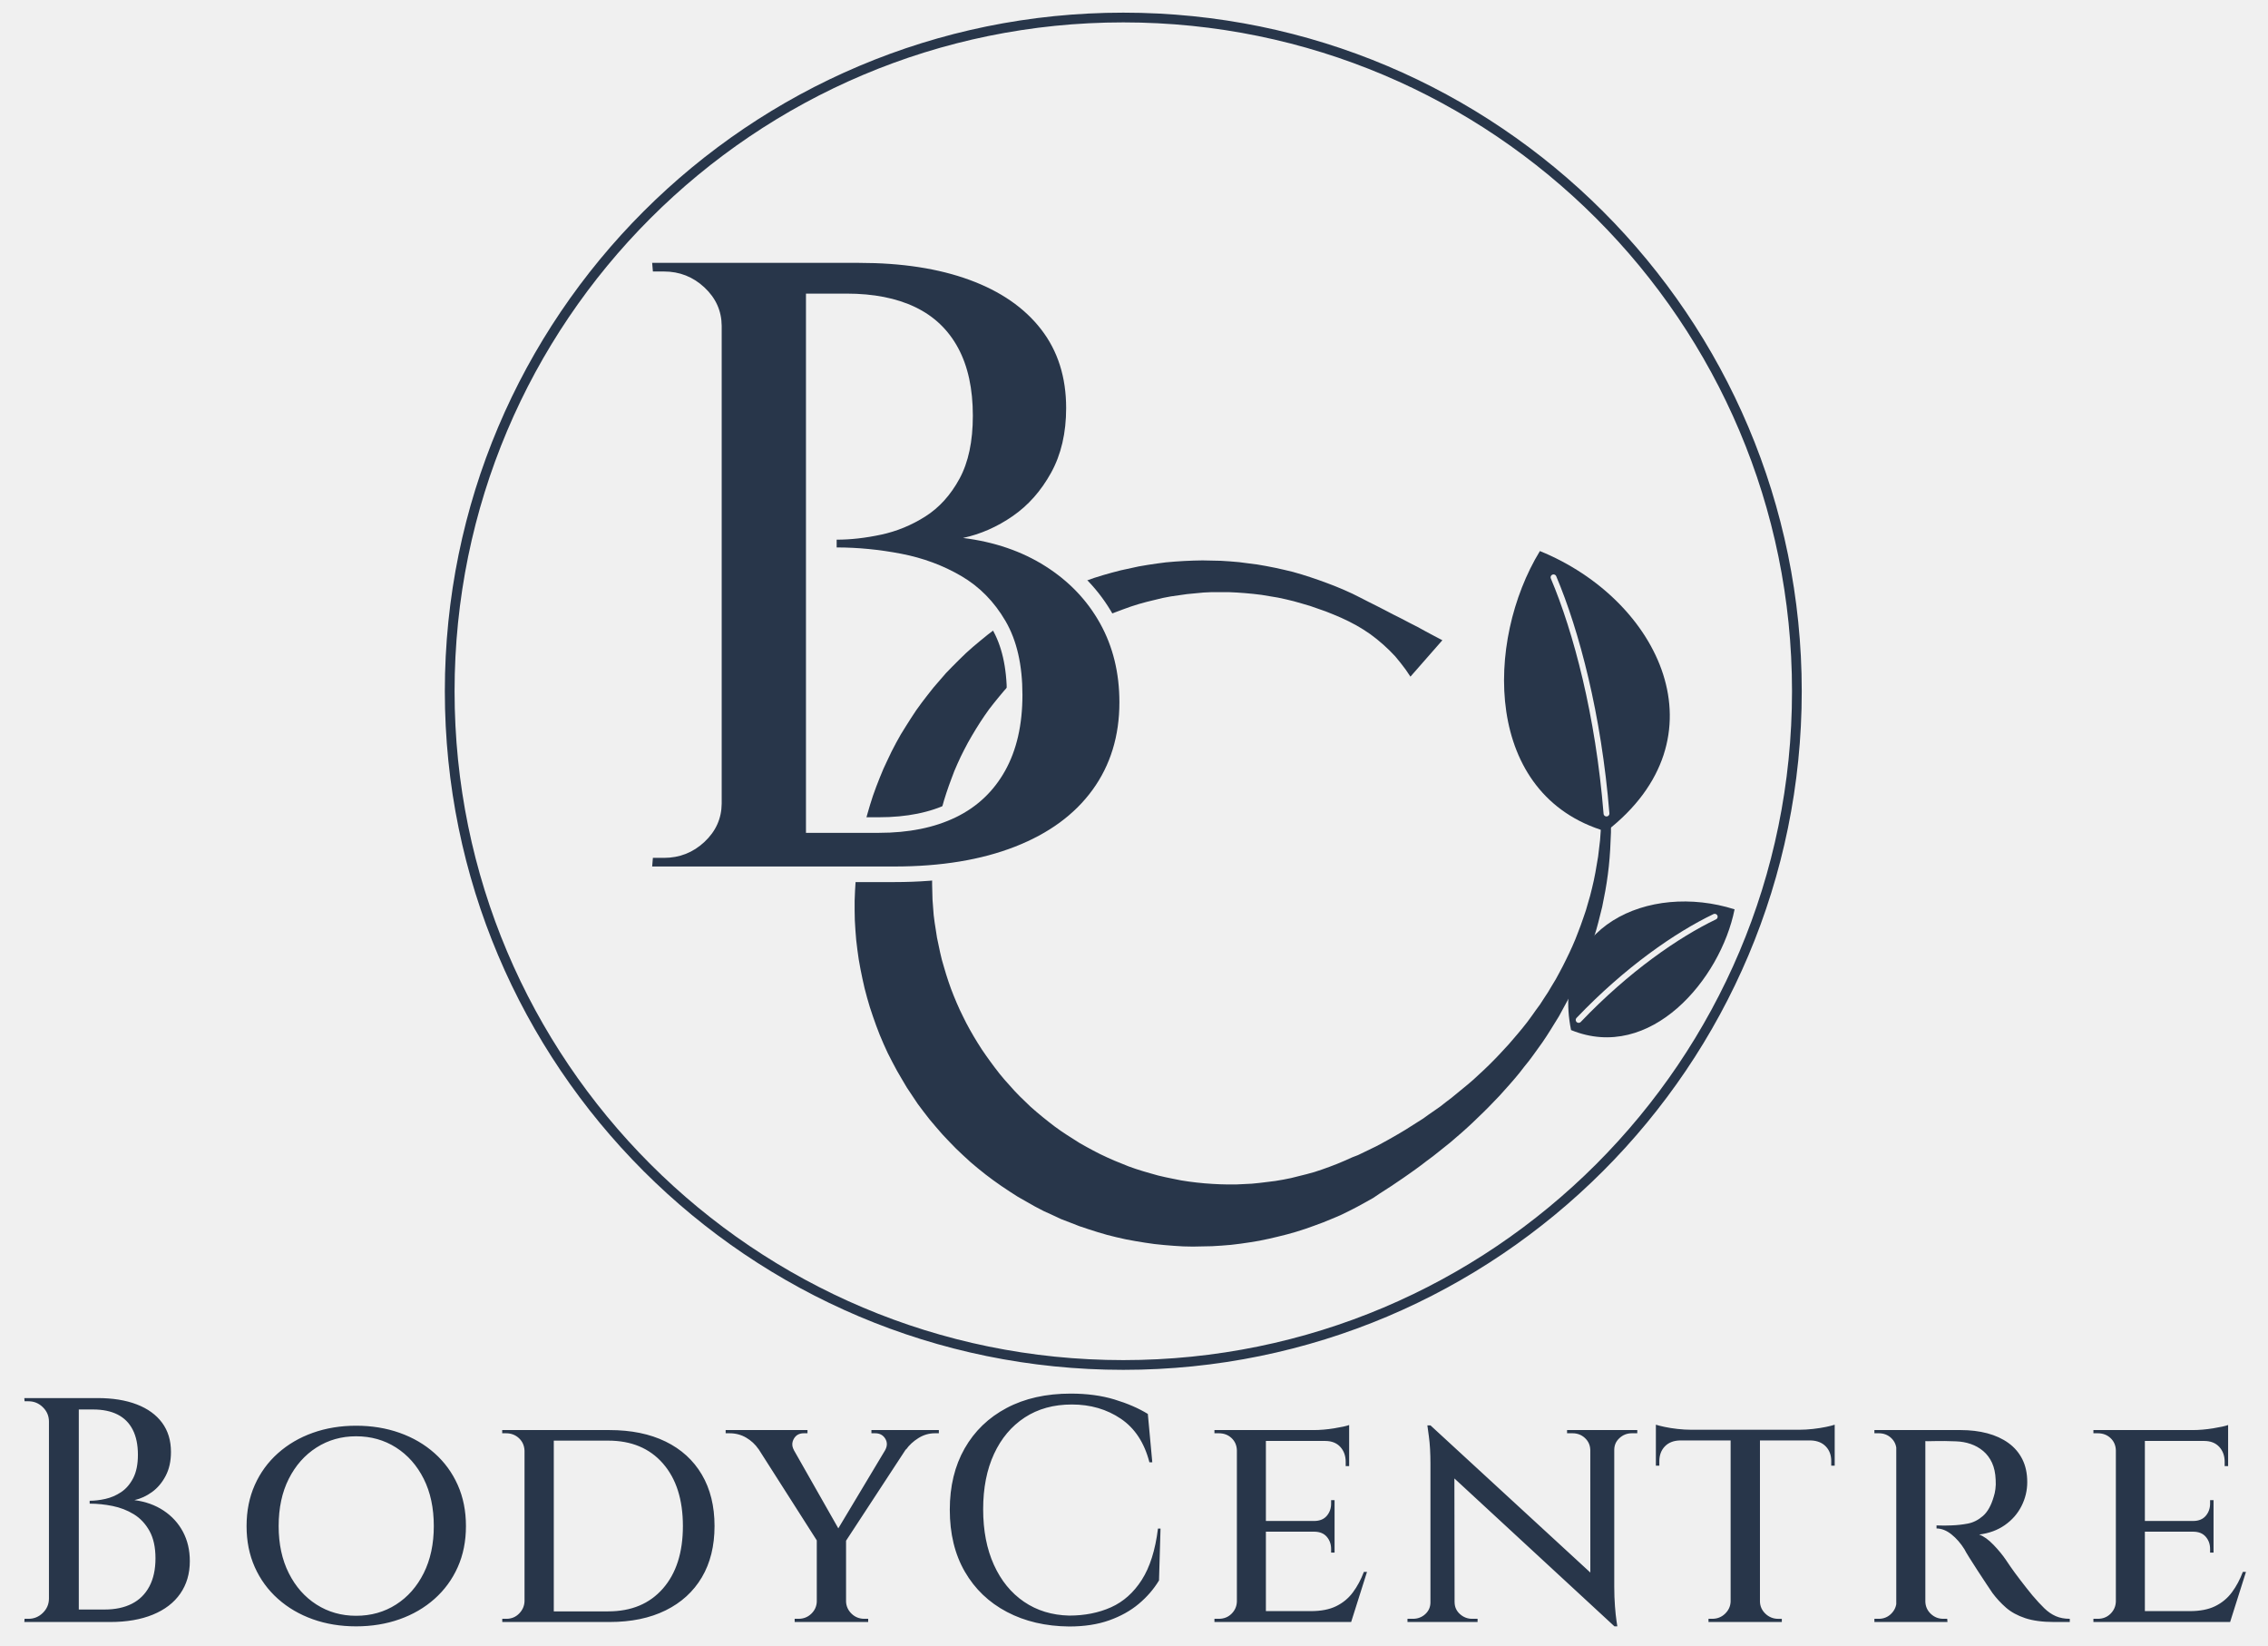
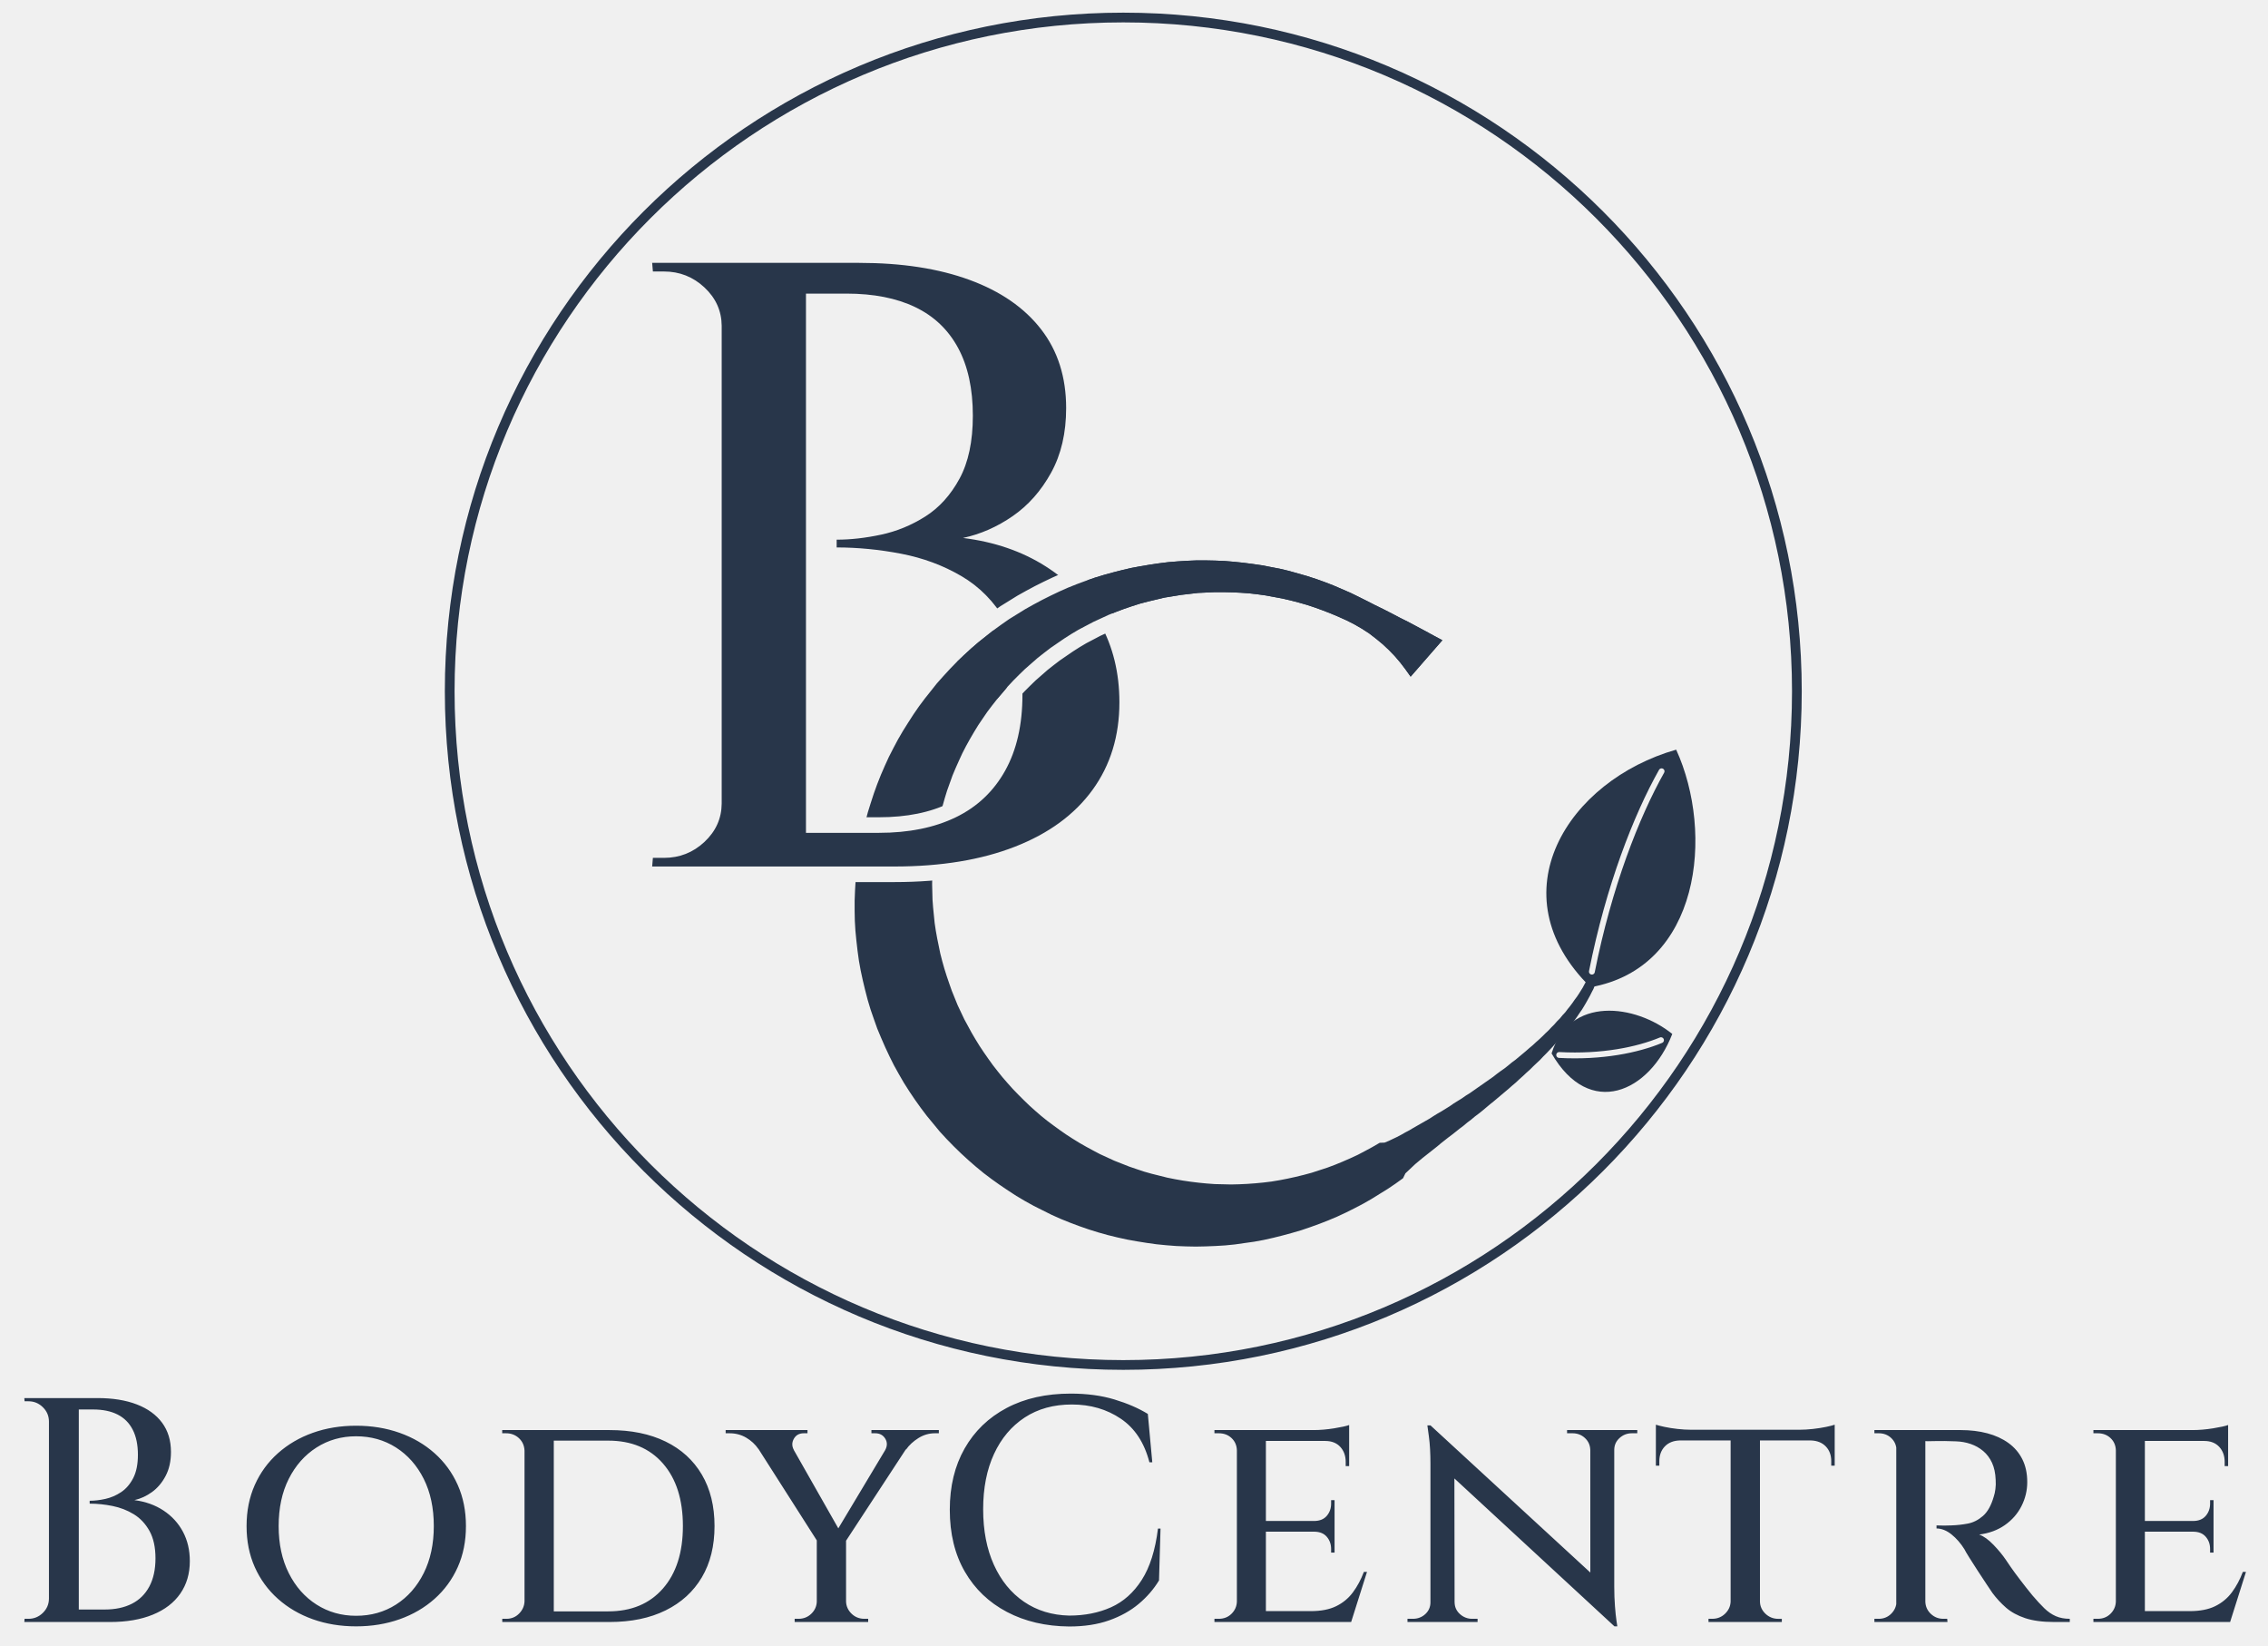
<svg xmlns="http://www.w3.org/2000/svg" viewBox="45 55 1165 845" role="img" aria-label="BodyCentre">
  <defs>
    <mask id="bc-behind" maskUnits="userSpaceOnUse" x="0" y="0" width="1254" height="911">
      <rect width="1254" height="911" fill="#fff" />
      <path d="M426.793 190.0H486.28Q519.214 190.0 543.069 198.762Q566.924 207.524 579.786 224.132Q592.648 240.739 592.648 264.585Q592.648 283.722 584.945 297.717Q577.243 311.712 565.226 320.034Q553.209 328.356 539.66 331.271Q563.865 334.276 582.002 345.785Q600.14 357.294 610.07 375.141Q620.0 392.987 620.0 415.667Q620.0 441.632 606.211 460.633Q592.421 479.634 566.383 489.817Q540.344 500.0 504.428 500.0H454.825Q454.825 500.0 455.057 495.656Q455.289 491.312 455.289 487.012Q455.289 482.713 455.289 482.713H496.472Q519.462 482.713 535.924 474.744Q552.386 466.775 561.291 450.832Q570.197 434.889 570.197 411.85Q570.197 388.843 561.493 373.925Q552.789 359.008 538.757 350.813Q524.724 342.617 507.907 339.38Q491.089 336.143 474.768 336.143V332.157Q485.529 332.157 497.576 329.584Q509.624 327.012 520.321 320.234Q531.018 313.457 537.87 300.841Q544.722 288.225 544.722 268.491Q544.722 247.756 537.164 233.719Q529.605 219.682 515.142 212.733Q500.679 205.785 479.825 205.785H431.431Q431.431 205.342 430.271 201.617Q429.112 197.892 427.953 193.946Q426.793 190.0 426.793 190.0ZM458.999 190.0V500.0H415.712V190.0ZM417.103 467.671V500.0H380.0L380.37 495.571Q381.297 495.571 383.431 495.571Q385.565 495.571 386.029 495.571Q398.088 495.571 406.853 487.379Q415.618 479.186 415.712 467.671ZM417.103 222.329H415.712Q415.618 210.814 406.853 202.621Q398.088 194.429 386.029 194.429Q385.565 194.429 383.431 194.429Q381.297 194.429 380.37 194.429L380.0 190.0H417.103Z" stroke="#000" stroke-width="16" stroke-linejoin="round" />
    </mask>
+     <mask id="bc-under" maskUnits="userSpaceOnUse" x="0" y="0" width="1254" height="911">
+       <rect width="1254" height="911" fill="#fff" />
+       <path d="M 785.9 383.8 L 781.6 381.5 L 777.2 379.1 L 772.9 376.8 L 768.6 374.5 L 764.2 372.3 L 760.0 370.1 L 755.7 367.9 L 751.4 365.8 L 747.1 363.6 L 742.9 361.5 L 738.6 359.4 L 734.2 357.5 L 729.8 355.6 L 725.4 353.9 L 720.9 352.3 L 716.3 350.8 L 711.7 349.5 L 707.1 348.2 L 702.5 347.1 L 697.8 346.2 L 693.1 345.3 L 688.3 344.6 L 683.6 344.0 L 678.8 343.5 L 674.0 343.1 L 669.2 342.9 L 664.4 342.8 L 659.6 342.8 L 654.8 343.0 L 650.0 343.3 L 645.1 343.7 L 640.3 344.3 L 635.6 345.0 L 630.8 345.8 L 626.0 346.7 L 621.3 347.8 L 616.6 349.0 L 611.9 350.3 L 607.3 351.7 L 602.7 353.3 L 598.1 355.0 L 593.6 356.8 L 589.1 358.8 L 584.7 360.9 L 580.3 363.1 L 576.0 365.4 L 571.7 367.8 L 567.5 370.4 L 563.3 373.0 L 559.3 375.8 L 555.3 378.7 L 551.4 381.8 L 547.5 384.9 L 543.8 388.1 L 540.1 391.5 L 536.7 394.8 L 557.1 414.0 L 560.0 410.7 L 562.7 407.5 L 565.6 404.4 L 568.6 401.4 L 571.6 398.5 L 574.8 395.7 L 578.0 392.9 L 581.3 390.3 L 584.7 387.7 L 588.2 385.3 L 591.7 382.9 L 595.3 380.6 L 599.0 378.4 L 602.8 376.4 L 606.6 374.4 L 610.5 372.6 L 614.4 370.8 L 618.4 369.2 L 622.4 367.7 L 626.5 366.3 L 630.6 365.0 L 634.8 363.9 L 639.0 362.9 L 643.2 361.9 L 647.5 361.2 L 651.8 360.5 L 656.1 360.0 L 660.4 359.5 L 664.7 359.3 L 669.1 359.1 L 673.4 359.1 L 677.8 359.2 L 682.2 359.4 L 686.5 359.7 L 690.9 360.2 L 695.2 360.8 L 699.5 361.6 L 703.8 362.4 L 708.1 363.4 L 712.3 364.5 L 716.5 365.7 L 720.7 367.1 L 724.8 368.6 L 728.9 370.2 L 732.9 371.9 L 736.9 373.7 L 740.8 375.7 L 744.6 377.9 L 748.3 380.3 L 751.8 383.0 L 755.2 385.8 L 758.4 388.8 L 761.4 391.9 L 764.3 395.3 L 766.9 398.7 L 769.6 402.5 Z" stroke="#000" stroke-width="16" stroke-linejoin="round" />
+     </mask>
    <mask id="bc-ribs" maskUnits="userSpaceOnUse" x="0" y="0" width="1254" height="911">
      <rect width="1254" height="911" fill="#fff" />
      <g fill="none" stroke="#000" stroke-width="3" stroke-linecap="round">
-         <path d="M 870.2 472.8 C 866.1 422.1 854.7 379.2 843.0 351.5" />
-         <path d="M 855.9 578.8 C 880.8 552.7 906.6 535.0 925.8 525.8" />
+         <path d="M 862.7 554.0 C 871.4 510.2 885.6 474.0 898.5 451.1" />
+         <path d="M 845.9 596.8 C 867.8 598.0 886.2 594.2 898.2 589.2" />
      </g>
    </mask>
  </defs>
  <g fill="#28364a">
    <circle cx="622" cy="410" r="346" fill="none" stroke="#28364a" stroke-width="5" />
-     <path d="M426.793 190.0H486.28Q519.214 190.0 543.069 198.762Q566.924 207.524 579.786 224.132Q592.648 240.739 592.648 264.585Q592.648 283.722 584.945 297.717Q577.243 311.712 565.226 320.034Q553.209 328.356 539.66 331.271Q563.865 334.276 582.002 345.785Q600.14 357.294 610.07 375.141Q620.0 392.987 620.0 415.667Q620.0 441.632 606.211 460.633Q592.421 479.634 566.383 489.817Q540.344 500.0 504.428 500.0H454.825Q454.825 500.0 455.057 495.656Q455.289 491.312 455.289 487.012Q455.289 482.713 455.289 482.713H496.472Q519.462 482.713 535.924 474.744Q552.386 466.775 561.291 450.832Q570.197 434.889 570.197 411.85Q570.197 388.843 561.493 373.925Q552.789 359.008 538.757 350.813Q524.724 342.617 507.907 339.38Q491.089 336.143 474.768 336.143V332.157Q485.529 332.157 497.576 329.584Q509.624 327.012 520.321 320.234Q531.018 313.457 537.87 300.841Q544.722 288.225 544.722 268.491Q544.722 247.756 537.164 233.719Q529.605 219.682 515.142 212.733Q500.679 205.785 479.825 205.785H431.431Q431.431 205.342 430.271 201.617Q429.112 197.892 427.953 193.946Q426.793 190.0 426.793 190.0ZM458.999 190.0V500.0H415.712V190.0ZM417.103 467.671V500.0H380.0L380.37 495.571Q381.297 495.571 383.431 495.571Q385.565 495.571 386.029 495.571Q398.088 495.571 406.853 487.379Q415.618 479.186 415.712 467.671ZM417.103 222.329H415.712Q415.618 210.814 406.853 202.621Q398.088 194.429 386.029 194.429Q385.565 194.429 383.431 194.429Q381.297 194.429 380.37 194.429L380.0 190.0H417.103Z" />
-     <path d="M 785.9 383.8 L 781.7 381.6 L 777.4 379.3 L 773.2 377.0 L 768.9 374.8 L 764.7 372.6 L 760.5 370.5 L 756.3 368.3 L 752.2 366.2 L 748.0 364.1 L 743.9 362.0 L 739.7 359.9 L 735.5 358.0 L 731.2 356.2 L 726.8 354.5 L 722.4 352.9 L 718.0 351.4 L 713.6 350.0 L 709.1 348.7 L 704.5 347.6 L 700.0 346.6 L 695.4 345.7 L 690.8 344.9 L 686.1 344.3 L 681.5 343.7 L 676.8 343.3 L 672.1 343.0 L 667.4 342.9 L 662.7 342.8 L 658.0 342.9 L 653.3 343.1 L 648.6 343.4 L 643.9 343.8 L 639.3 344.4 L 634.6 345.1 L 629.9 345.9 L 625.3 346.9 L 620.7 347.9 L 616.1 349.1 L 611.5 350.4 L 607.0 351.8 L 602.5 353.4 L 598.0 355.0 L 593.6 356.8 L 589.2 358.7 L 584.9 360.7 L 580.6 362.9 L 576.4 365.1 L 572.2 367.5 L 568.1 370.0 L 564.1 372.6 L 560.1 375.3 L 556.1 378.1 L 552.3 381.0 L 548.5 384.1 L 544.8 387.2 L 541.2 390.4 L 537.7 393.8 L 534.3 397.2 L 530.9 400.7 L 527.7 404.4 L 524.5 408.1 L 521.5 411.9 L 518.5 415.8 L 515.6 419.8 L 512.9 423.9 L 510.3 428.0 L 507.7 432.2 L 505.3 436.5 L 503.0 440.9 L 500.9 445.3 L 498.8 449.8 L 496.9 454.4 L 495.1 459.0 L 493.4 463.7 L 491.9 468.4 L 490.5 473.2 L 489.2 478.0 L 488.1 482.9 L 487.1 487.8 L 486.2 492.7 L 485.5 497.6 L 484.9 502.6 L 484.5 507.6 L 484.2 512.6 L 484.0 517.6 L 484.0 522.6 L 484.1 527.7 L 484.4 532.7 L 484.8 537.7 L 485.4 542.7 L 486.1 547.7 L 487.0 552.7 L 488.0 557.6 L 489.1 562.5 L 490.4 567.4 L 491.8 572.2 L 493.4 577.0 L 495.1 581.8 L 496.9 586.5 L 498.9 591.2 L 501.0 595.8 L 503.3 600.3 L 505.7 604.8 L 508.2 609.1 L 510.8 613.5 L 513.6 617.7 L 516.4 621.9 L 519.4 625.9 L 522.5 629.9 L 525.8 633.8 L 529.1 637.6 L 532.6 641.3 L 536.1 644.9 L 539.8 648.4 L 543.5 651.8 L 547.3 655.0 L 551.3 658.2 L 555.3 661.2 L 559.4 664.1 L 563.6 666.9 L 567.8 669.6 L 572.2 672.1 L 576.6 674.6 L 581.0 676.9 L 585.6 679.0 L 590.1 681.1 L 594.8 682.9 L 599.4 684.7 L 604.2 686.3 L 608.9 687.8 L 613.7 689.2 L 618.5 690.4 L 623.4 691.5 L 628.3 692.4 L 633.2 693.2 L 638.1 693.9 L 643.0 694.4 L 647.9 694.8 L 652.8 695.1 L 657.8 695.2 L 662.7 695.1 L 667.6 695.0 L 672.5 694.7 L 677.4 694.3 L 682.3 693.7 L 687.1 693.0 L 691.9 692.2 L 696.7 691.2 L 701.4 690.1 L 706.2 688.9 L 710.8 687.6 L 715.5 686.1 L 720.0 684.5 L 724.6 682.8 L 729.0 681.0 L 733.5 679.1 L 737.8 677.0 L 742.1 674.8 L 746.3 672.5 L 750.4 670.2 L 753.5 668.1 L 756.6 666.1 L 759.7 664.1 L 762.8 662.0 L 765.9 659.9 L 768.9 657.8 L 772.0 655.6 L 775.0 653.4 L 778.0 651.1 L 781.1 648.8 L 784.0 646.5 L 787.0 644.1 L 790.0 641.7 L 792.9 639.2 L 795.8 636.7 L 798.7 634.1 L 801.5 631.5 L 804.3 628.8 L 807.1 626.1 L 809.8 623.4 L 812.5 620.6 L 815.2 617.8 L 817.8 614.9 L 820.4 612.0 L 823.0 609.0 L 825.5 606.0 L 827.9 602.9 L 830.4 599.8 L 832.7 596.7 L 835.0 593.5 L 837.3 590.3 L 839.5 587.0 L 841.6 583.7 L 843.7 580.3 L 845.8 576.9 L 847.7 573.4 L 849.6 569.9 L 851.5 566.4 L 853.2 562.8 L 855.0 559.2 L 856.6 555.5 L 858.2 551.8 L 859.7 548.1 L 861.1 544.3 L 862.4 540.5 L 863.7 536.6 L 864.9 532.7 L 866.0 528.7 L 867.0 524.7 L 868.0 520.7 L 868.8 516.6 L 869.6 512.5 L 870.3 508.3 L 870.9 504.1 L 871.4 499.9 L 871.8 495.6 L 872.1 491.3 L 872.3 486.9 L 872.5 482.5 L 872.5 478.1 L 867.5 477.9 L 867.2 482.3 L 866.9 486.5 L 866.4 490.7 L 865.9 494.9 L 865.2 499.0 L 864.5 503.1 L 863.7 507.1 L 862.8 511.0 L 861.8 515.0 L 860.7 518.8 L 859.6 522.6 L 858.3 526.4 L 857.0 530.1 L 855.6 533.8 L 854.2 537.4 L 852.7 540.9 L 851.1 544.4 L 849.4 547.9 L 847.7 551.3 L 845.9 554.7 L 844.1 558.0 L 842.1 561.3 L 840.2 564.5 L 838.1 567.7 L 836.1 570.8 L 833.9 573.8 L 831.7 576.9 L 829.5 579.9 L 827.2 582.8 L 824.8 585.7 L 822.4 588.5 L 820.0 591.3 L 817.5 594.0 L 815.0 596.7 L 812.4 599.4 L 809.8 602.0 L 807.2 604.5 L 804.5 607.0 L 801.8 609.5 L 799.0 611.9 L 796.2 614.2 L 793.4 616.5 L 790.6 618.8 L 787.7 621.0 L 784.9 623.2 L 781.9 625.3 L 779.0 627.3 L 776.1 629.4 L 773.1 631.3 L 770.1 633.2 L 767.1 635.1 L 764.1 636.9 L 761.0 638.7 L 758.0 640.4 L 754.9 642.1 L 751.9 643.7 L 748.8 645.2 L 745.7 646.7 L 742.6 648.2 L 739.5 649.4 L 735.7 651.1 L 731.9 652.7 L 728.0 654.2 L 724.1 655.6 L 720.2 656.9 L 716.2 658.0 L 712.2 659.0 L 708.2 660.0 L 704.2 660.8 L 700.1 661.5 L 696.1 662.0 L 692.0 662.5 L 688.0 662.9 L 683.9 663.1 L 679.8 663.3 L 675.8 663.3 L 671.7 663.2 L 667.7 663.0 L 663.6 662.7 L 659.6 662.3 L 655.6 661.8 L 651.7 661.2 L 647.7 660.4 L 643.8 659.6 L 639.9 658.7 L 636.0 657.6 L 632.2 656.5 L 628.4 655.3 L 624.7 654.0 L 621.0 652.5 L 617.3 651.0 L 613.7 649.4 L 610.1 647.7 L 606.6 645.9 L 603.1 644.0 L 599.7 642.1 L 596.4 640.0 L 593.1 637.9 L 589.8 635.7 L 586.6 633.4 L 583.5 631.0 L 580.5 628.6 L 577.5 626.1 L 574.5 623.5 L 571.7 620.8 L 568.9 618.1 L 566.2 615.3 L 563.6 612.4 L 561.0 609.5 L 558.5 606.5 L 556.1 603.4 L 553.8 600.3 L 551.5 597.1 L 549.3 593.9 L 547.2 590.6 L 545.2 587.3 L 543.3 584.0 L 541.4 580.5 L 539.7 577.1 L 538.0 573.6 L 536.4 570.0 L 534.9 566.4 L 533.5 562.8 L 532.2 559.1 L 531.0 555.4 L 529.9 551.7 L 528.8 547.9 L 527.9 544.1 L 527.1 540.3 L 526.3 536.5 L 525.7 532.6 L 525.1 528.8 L 524.6 524.9 L 524.3 521.0 L 524.0 517.0 L 523.9 513.1 L 523.8 509.2 L 523.8 505.2 L 524.0 501.3 L 524.2 497.3 L 524.6 493.4 L 525.0 489.5 L 525.6 485.5 L 526.3 481.6 L 527.0 477.7 L 527.9 473.8 L 528.8 470.0 L 529.9 466.1 L 531.1 462.3 L 532.4 458.5 L 533.8 454.7 L 535.2 451.0 L 536.8 447.3 L 538.5 443.6 L 540.3 440.0 L 542.2 436.4 L 544.2 432.9 L 546.3 429.4 L 548.5 425.9 L 550.7 422.6 L 553.1 419.2 L 555.6 416.0 L 558.2 412.8 L 560.8 409.7 L 563.6 406.6 L 566.4 403.6 L 569.3 400.7 L 572.3 397.9 L 575.4 395.1 L 578.6 392.5 L 581.8 389.9 L 585.1 387.4 L 588.5 385.0 L 592.0 382.7 L 595.5 380.5 L 599.1 378.4 L 602.8 376.4 L 606.5 374.5 L 610.3 372.6 L 614.1 370.9 L 618.0 369.4 L 622.0 367.9 L 625.9 366.5 L 630.0 365.2 L 634.0 364.1 L 638.1 363.1 L 642.2 362.1 L 646.4 361.3 L 650.6 360.7 L 654.8 360.1 L 659.0 359.7 L 663.2 359.3 L 667.5 359.1 L 671.7 359.1 L 676.0 359.1 L 680.3 359.3 L 684.5 359.6 L 688.8 360.0 L 693.0 360.5 L 697.2 361.2 L 701.4 361.9 L 705.6 362.8 L 709.7 363.8 L 713.9 365.0 L 718.0 366.2 L 722.0 367.6 L 726.0 369.0 L 730.0 370.6 L 734.0 372.3 L 737.8 374.1 L 741.6 376.1 L 745.3 378.3 L 748.9 380.7 L 752.3 383.3 L 755.6 386.1 L 758.7 389.0 L 761.7 392.1 L 764.4 395.4 L 767.0 398.8 L 769.5 402.5 Z" mask="url(#bc-behind)" />
-     <path d="M 870.0 482.0 C 932.1 433.9 897.4 363.0 836.0 338.0 C 807.8 384.2 806.8 463.5 870.0 482.0 Z M 852.0 584.0 C 892.8 600.7 928.8 557.9 936.0 522.0 C 891.9 508.0 841.3 530.8 852.0 584.0 Z" mask="url(#bc-ribs)" />
+     <path d="M426.793 190.0H486.28Q519.214 190.0 543.069 198.762Q566.924 207.524 579.786 224.132Q592.648 240.739 592.648 264.585Q592.648 283.722 584.945 297.717Q577.243 311.712 565.226 320.034Q553.209 328.356 539.66 331.271Q563.865 334.276 582.002 345.785Q600.14 357.294 610.07 375.141Q620.0 392.987 620.0 415.667Q620.0 441.632 606.211 460.633Q592.421 479.634 566.383 489.817Q540.344 500.0 504.428 500.0H454.825Q454.825 500.0 455.057 495.656Q455.289 491.312 455.289 487.012Q455.289 482.713 455.289 482.713H496.472Q519.462 482.713 535.924 474.744Q552.386 466.775 561.291 450.832Q570.197 434.889 570.197 411.85Q570.197 388.843 561.493 373.925Q552.789 359.008 538.757 350.813Q524.724 342.617 507.907 339.38Q491.089 336.143 474.768 336.143V332.157Q485.529 332.157 497.576 329.584Q509.624 327.012 520.321 320.234Q531.018 313.457 537.87 300.841Q544.722 288.225 544.722 268.491Q544.722 247.756 537.164 233.719Q529.605 219.682 515.142 212.733Q500.679 205.785 479.825 205.785H431.431Q431.431 205.342 430.271 201.617Q429.112 197.892 427.953 193.946Q426.793 190.0 426.793 190.0ZM458.999 190.0V500.0H415.712V190.0ZM417.103 467.671V500.0H380.0L380.37 495.571Q381.297 495.571 383.431 495.571Q385.565 495.571 386.029 495.571Q398.088 495.571 406.853 487.379Q415.618 479.186 415.712 467.671ZM417.103 222.329H415.712Q415.618 210.814 406.853 202.621Q398.088 194.429 386.029 194.429Q385.565 194.429 383.431 194.429Q381.297 194.429 380.37 194.429L380.0 190.0H417.103Z" mask="url(#bc-under)" />
+     <path d="M 785.9 383.8 L 781.6 381.5 L 777.2 379.1 L 772.9 376.8 L 768.6 374.5 L 764.2 372.3 L 760.0 370.1 L 755.7 367.9 L 751.4 365.8 L 747.1 363.6 L 742.9 361.5 L 738.6 359.4 L 734.2 357.5 L 729.8 355.6 L 725.4 353.9 L 720.9 352.3 L 716.3 350.8 L 711.7 349.5 L 707.1 348.2 L 702.5 347.1 L 697.8 346.2 L 693.1 345.3 L 688.3 344.6 L 683.6 344.0 L 678.8 343.5 L 674.0 343.1 L 669.2 342.9 L 664.4 342.8 L 659.6 342.8 L 654.8 343.0 L 650.0 343.3 L 645.1 343.7 L 640.3 344.3 L 635.6 345.0 L 630.8 345.8 L 626.0 346.7 L 621.3 347.8 L 616.6 349.0 L 611.9 350.3 L 607.3 351.7 L 602.7 353.3 L 598.1 355.0 L 593.6 356.8 L 589.1 358.8 L 584.7 360.9 L 580.3 363.1 L 576.0 365.4 L 571.7 367.8 L 567.5 370.4 L 563.3 373.0 L 559.3 375.8 L 555.3 378.7 L 551.4 381.8 L 547.5 384.9 L 543.8 388.1 L 540.1 391.5 L 536.5 394.9 L 533.0 398.5 L 529.6 402.2 L 526.3 405.9 L 523.2 409.8 L 520.1 413.7 L 517.1 417.7 L 514.2 421.9 L 511.5 426.1 L 508.8 430.4 L 506.3 434.7 L 503.9 439.2 L 501.6 443.7 L 499.5 448.3 L 497.5 452.9 L 495.6 457.7 L 493.9 462.4 L 492.3 467.3 L 490.8 472.1 L 489.5 477.0 L 488.3 482.0 L 487.2 487.0 L 486.3 492.0 L 485.6 497.1 L 484.9 502.2 L 484.5 507.3 L 484.2 512.4 L 484.0 517.6 L 484.0 522.7 L 484.1 527.9 L 484.4 533.0 L 484.9 538.1 L 485.5 543.3 L 486.2 548.4 L 487.1 553.4 L 488.2 558.5 L 489.4 563.5 L 490.7 568.5 L 492.2 573.5 L 493.9 578.4 L 495.6 583.2 L 497.6 588.0 L 499.7 592.8 L 501.9 597.5 L 504.2 602.1 L 506.7 606.6 L 509.3 611.1 L 512.1 615.5 L 515.0 619.8 L 518.0 624.0 L 521.1 628.1 L 524.4 632.1 L 527.7 636.1 L 531.2 639.9 L 534.8 643.6 L 538.5 647.2 L 542.3 650.7 L 546.2 654.1 L 550.2 657.4 L 554.3 660.5 L 558.5 663.5 L 562.8 666.4 L 567.1 669.2 L 571.5 671.8 L 576.0 674.3 L 580.6 676.6 L 585.2 678.9 L 589.9 681.0 L 594.6 682.9 L 599.4 684.7 L 604.3 686.4 L 609.1 687.9 L 614.1 689.3 L 619.0 690.5 L 624.0 691.6 L 629.0 692.5 L 634.0 693.3 L 639.0 694.0 L 644.0 694.5 L 649.1 694.9 L 654.1 695.1 L 659.2 695.2 L 664.2 695.1 L 669.3 694.9 L 674.3 694.6 L 679.3 694.1 L 684.2 693.4 L 689.2 692.7 L 694.1 691.8 L 699.0 690.7 L 703.8 689.5 L 708.6 688.2 L 713.4 686.8 L 718.1 685.2 L 722.8 683.5 L 727.4 681.7 L 731.9 679.8 L 736.4 677.7 L 740.8 675.5 L 745.2 673.2 L 749.4 670.8 L 753.6 668.2 L 757.8 665.6 L 761.8 662.9 L 765.7 660.1 L 766.9 657.6 L 768.6 656.0 L 770.3 654.4 L 772.0 652.8 L 773.8 651.3 L 775.6 649.8 L 777.5 648.3 L 779.4 646.8 L 781.3 645.3 L 783.2 643.8 L 785.1 642.2 L 787.0 640.7 L 788.9 639.2 L 790.9 637.7 L 792.8 636.2 L 794.8 634.6 L 796.8 633.1 L 798.7 631.5 L 800.7 630.0 L 802.6 628.4 L 804.6 626.9 L 806.6 625.3 L 808.5 623.7 L 810.4 622.1 L 812.4 620.5 L 814.3 618.9 L 816.2 617.3 L 818.1 615.7 L 820.0 614.1 L 821.8 612.5 L 823.7 610.9 L 825.5 609.2 L 827.3 607.6 L 829.1 605.9 L 830.9 604.3 L 832.6 602.6 L 834.4 600.9 L 836.1 599.3 L 837.7 597.6 L 839.4 595.9 L 841.0 594.2 L 842.6 592.5 L 844.1 590.8 L 845.6 589.1 L 847.1 587.4 L 848.6 585.7 L 850.0 583.9 L 851.3 582.2 L 852.7 580.5 L 854.0 578.7 L 855.2 577.0 L 856.4 575.2 L 857.6 573.5 L 858.7 571.7 L 859.7 570.0 L 860.7 568.2 L 861.7 566.4 L 862.6 564.6 L 863.5 562.9 L 864.2 561.1 L 859.8 558.9 L 858.9 560.5 L 858.0 562.2 L 857.0 563.8 L 856.0 565.4 L 855.0 566.9 L 853.8 568.5 L 852.7 570.1 L 851.5 571.7 L 850.2 573.3 L 849.0 574.9 L 847.6 576.4 L 846.3 578.0 L 844.8 579.5 L 843.4 581.1 L 841.9 582.6 L 840.4 584.2 L 838.8 585.7 L 837.2 587.3 L 835.6 588.8 L 833.9 590.3 L 832.3 591.8 L 830.5 593.3 L 828.8 594.8 L 827.0 596.3 L 825.2 597.8 L 823.4 599.3 L 821.5 600.7 L 819.7 602.2 L 817.8 603.7 L 815.8 605.1 L 813.9 606.5 L 812.0 608.0 L 810.0 609.4 L 808.0 610.8 L 806.0 612.2 L 804.0 613.6 L 802.0 615.0 L 800.0 616.4 L 797.9 617.7 L 795.9 619.1 L 793.8 620.4 L 791.7 621.7 L 789.7 623.1 L 787.6 624.4 L 785.5 625.7 L 783.4 626.9 L 781.3 628.2 L 779.3 629.5 L 777.2 630.7 L 775.1 631.9 L 773.0 633.1 L 770.9 634.3 L 768.9 635.5 L 766.8 636.6 L 764.7 637.8 L 762.6 638.9 L 760.5 639.9 L 758.4 640.9 L 756.2 641.8 L 753.7 641.9 L 749.9 644.1 L 746.2 646.1 L 742.4 648.1 L 738.5 649.9 L 734.6 651.6 L 730.7 653.2 L 726.7 654.7 L 722.7 656.0 L 718.7 657.3 L 714.6 658.4 L 710.5 659.4 L 706.4 660.3 L 702.3 661.1 L 698.1 661.8 L 694.0 662.3 L 689.8 662.7 L 685.7 663.0 L 681.5 663.2 L 677.3 663.3 L 673.2 663.2 L 669.0 663.1 L 664.9 662.8 L 660.8 662.4 L 656.7 661.9 L 652.6 661.3 L 648.6 660.6 L 644.6 659.8 L 640.6 658.8 L 636.6 657.8 L 632.7 656.7 L 628.8 655.4 L 625.0 654.1 L 621.2 652.6 L 617.4 651.1 L 613.7 649.4 L 610.0 647.7 L 606.4 645.8 L 602.9 643.9 L 599.4 641.9 L 596.0 639.8 L 592.6 637.6 L 589.3 635.3 L 586.0 632.9 L 582.8 630.5 L 579.7 628.0 L 576.7 625.4 L 573.7 622.7 L 570.8 619.9 L 568.0 617.1 L 565.2 614.2 L 562.6 611.3 L 560.0 608.3 L 557.5 605.2 L 555.0 602.0 L 552.7 598.8 L 550.4 595.5 L 548.2 592.2 L 546.1 588.8 L 544.1 585.4 L 542.2 581.9 L 540.3 578.4 L 538.6 574.8 L 536.9 571.2 L 535.4 567.5 L 533.9 563.8 L 532.6 560.1 L 531.3 556.3 L 530.1 552.5 L 529.0 548.6 L 528.0 544.7 L 527.2 540.8 L 526.4 536.9 L 525.7 533.0 L 525.1 529.0 L 524.7 525.0 L 524.3 521.0 L 524.0 517.0 L 523.9 513.0 L 523.8 509.0 L 523.9 504.9 L 524.0 500.9 L 524.3 496.8 L 524.6 492.8 L 525.1 488.8 L 525.7 484.8 L 526.4 480.7 L 527.2 476.8 L 528.1 472.8 L 529.2 468.8 L 530.3 464.9 L 531.5 461.0 L 532.9 457.1 L 534.3 453.2 L 535.9 449.4 L 537.6 445.6 L 539.3 441.9 L 541.2 438.2 L 543.2 434.6 L 545.3 431.0 L 547.5 427.4 L 549.8 424.0 L 552.2 420.5 L 554.7 417.2 L 557.3 413.9 L 560.0 410.7 L 562.7 407.5 L 565.6 404.4 L 568.6 401.4 L 571.6 398.5 L 574.8 395.7 L 578.0 392.9 L 581.3 390.3 L 584.7 387.7 L 588.2 385.3 L 591.7 382.9 L 595.3 380.6 L 599.0 378.4 L 602.8 376.4 L 606.6 374.4 L 610.5 372.6 L 614.4 370.8 L 618.4 369.2 L 622.4 367.7 L 626.5 366.3 L 630.6 365.0 L 634.8 363.9 L 639.0 362.9 L 643.2 361.9 L 647.5 361.2 L 651.8 360.5 L 656.1 360.0 L 660.4 359.5 L 664.7 359.3 L 669.1 359.1 L 673.4 359.1 L 677.8 359.2 L 682.2 359.4 L 686.5 359.7 L 690.9 360.2 L 695.2 360.8 L 699.5 361.6 L 703.8 362.4 L 708.1 363.4 L 712.3 364.5 L 716.5 365.7 L 720.7 367.1 L 724.8 368.6 L 728.9 370.2 L 732.9 371.9 L 736.9 373.7 L 740.8 375.7 L 744.6 377.9 L 748.3 380.3 L 751.8 383.0 L 755.2 385.8 L 758.4 388.8 L 761.4 391.9 L 764.3 395.3 L 766.9 398.7 L 769.6 402.5 Z" mask="url(#bc-behind)" />
+     <path d="M 785.9 383.8 L 781.6 381.5 L 777.2 379.1 L 772.9 376.8 L 768.6 374.5 L 764.2 372.3 L 760.0 370.1 L 755.7 367.9 L 751.4 365.8 L 747.1 363.6 L 742.9 361.5 L 738.6 359.4 L 734.2 357.5 L 729.8 355.6 L 725.4 353.9 L 720.9 352.3 L 716.3 350.8 L 711.7 349.5 L 707.1 348.2 L 702.5 347.1 L 697.8 346.2 L 693.1 345.3 L 688.3 344.6 L 683.6 344.0 L 678.8 343.5 L 674.0 343.1 L 669.2 342.9 L 664.4 342.8 L 659.6 342.8 L 654.8 343.0 L 650.0 343.3 L 645.1 343.7 L 640.3 344.3 L 635.6 345.0 L 630.8 345.8 L 626.0 346.7 L 621.3 347.8 L 616.6 349.0 L 611.9 350.3 L 607.3 351.7 L 602.7 353.3 L 598.1 355.0 L 593.6 356.8 L 589.1 358.8 L 584.7 360.9 L 580.3 363.1 L 576.0 365.4 L 571.7 367.8 L 567.5 370.4 L 563.3 373.0 L 559.3 375.8 L 555.3 378.7 L 551.4 381.8 L 547.5 384.9 L 543.8 388.1 L 540.1 391.5 L 536.7 394.8 L 557.1 414.0 L 560.0 410.7 L 562.7 407.5 L 565.6 404.4 L 568.6 401.4 L 571.6 398.5 L 574.8 395.7 L 578.0 392.9 L 581.3 390.3 L 584.7 387.7 L 588.2 385.3 L 591.7 382.9 L 595.3 380.6 L 599.0 378.4 L 602.8 376.4 L 606.6 374.4 L 610.5 372.6 L 614.4 370.8 L 618.4 369.2 L 622.4 367.7 L 626.5 366.3 L 630.6 365.0 L 634.8 363.9 L 639.0 362.9 L 643.2 361.9 L 647.5 361.2 L 651.8 360.5 L 656.1 360.0 L 660.4 359.5 L 664.7 359.3 L 669.1 359.1 L 673.4 359.1 L 677.8 359.2 L 682.2 359.4 L 686.5 359.7 L 690.9 360.2 L 695.2 360.8 L 699.5 361.6 L 703.8 362.4 L 708.1 363.4 L 712.3 364.5 L 716.5 365.7 L 720.7 367.1 L 724.8 368.6 L 728.9 370.2 L 732.9 371.9 L 736.9 373.7 L 740.8 375.7 L 744.6 377.9 L 748.3 380.3 L 751.8 383.0 L 755.2 385.8 L 758.4 388.8 L 761.4 391.9 L 764.3 395.3 L 766.9 398.7 L 769.6 402.5 Z" />
+     <path d="M 862.0 562.0 C 918.5 552.0 925.6 482.9 906.0 440.0 C 850.4 455.8 813.1 514.0 862.0 562.0 Z M 842.0 596.0 C 861.5 629.8 892.3 616.1 904.0 586.0 C 885.0 570.7 851.2 566.3 842.0 596.0 Z" mask="url(#bc-ribs)" />
    <path d="M74.068 773.0H95.14Q106.806 773.0 115.256 776.25Q123.706 779.501 128.262 785.662Q132.818 791.822 132.818 800.668Q132.818 807.768 130.09 812.96Q127.362 818.151 123.105 821.238Q118.848 824.326 114.049 825.407Q122.623 826.522 129.047 830.791Q135.472 835.061 138.99 841.681Q142.507 848.301 142.507 856.715Q142.507 866.348 137.623 873.396Q132.738 880.445 123.514 884.222Q114.291 888.0 101.569 888.0H83.998Q83.998 888.0 84.08 886.388Q84.162 884.777 84.162 883.182Q84.162 881.587 84.162 881.587H98.75Q106.894 881.587 112.725 878.631Q118.556 875.675 121.711 869.76Q124.866 863.846 124.866 855.299Q124.866 846.764 121.782 841.23Q118.699 835.697 113.729 832.656Q108.758 829.616 102.801 828.415Q96.843 827.214 91.062 827.214V825.736Q94.874 825.736 99.141 824.781Q103.409 823.827 107.198 821.313Q110.988 818.799 113.415 814.118Q115.842 809.438 115.842 802.118Q115.842 794.426 113.164 789.218Q110.487 784.011 105.364 781.433Q100.241 778.856 92.854 778.856H75.711Q75.711 778.691 75.3 777.31Q74.89 775.928 74.479 774.464Q74.068 773.0 74.068 773.0ZM85.476 773.0V888.0H70.143V773.0ZM70.636 876.007V888.0H57.493L57.624 886.357Q57.952 886.357 58.708 886.357Q59.464 886.357 59.629 886.357Q63.9 886.357 67.005 883.318Q70.11 880.279 70.143 876.007ZM70.636 784.993H70.143Q70.11 780.721 67.005 777.682Q63.9 774.643 59.629 774.643Q59.464 774.643 58.708 774.643Q57.952 774.643 57.624 774.643L57.493 773.0H70.636Z M227.918 787.195Q239.95 787.195 250.253 790.842Q260.556 794.488 268.229 801.322Q275.901 808.155 280.123 817.618Q284.344 827.081 284.344 838.748Q284.344 850.381 280.123 859.827Q275.901 869.273 268.229 876.107Q260.556 882.94 250.253 886.587Q239.95 890.233 227.918 890.233Q215.919 890.233 205.682 886.587Q195.444 882.94 187.771 876.107Q180.099 869.273 175.877 859.827Q171.656 850.381 171.656 838.748Q171.656 827.081 175.877 817.618Q180.099 808.155 187.771 801.322Q195.444 794.488 205.682 790.842Q215.919 787.195 227.918 787.195ZM227.918 884.806Q239.377 884.806 248.419 879.042Q257.462 873.277 262.647 862.912Q267.831 852.548 267.831 838.748Q267.831 824.783 262.647 814.467Q257.462 804.152 248.419 798.387Q239.377 792.622 227.918 792.622Q216.623 792.622 207.581 798.387Q198.538 804.152 193.337 814.467Q188.135 824.783 188.135 838.748Q188.135 852.548 193.337 862.912Q198.538 873.277 207.581 879.042Q216.623 884.806 227.918 884.806Z M358.069 789.429Q374.799 789.429 386.893 795.326Q398.988 801.224 405.512 812.297Q412.035 823.369 412.035 838.714Q412.035 854.059 405.512 865.067Q398.988 876.074 386.893 882.037Q374.799 888.0 358.069 888.0H322.577L322.249 882.539Q334.115 882.539 341.852 882.539Q349.589 882.539 353.496 882.539Q357.404 882.539 357.404 882.539Q375.264 882.539 385.524 870.812Q395.784 859.084 395.784 838.714Q395.784 818.345 385.541 806.6Q375.297 794.856 357.404 794.856Q357.404 794.856 353.349 794.856Q349.293 794.856 341.146 794.856Q332.998 794.856 320.639 794.856V789.429ZM329.466 789.429V888.0H314.432V789.429ZM314.793 877.355V888.0H302.998V886.357Q302.998 886.357 304.033 886.357Q305.067 886.357 305.101 886.357Q309.01 886.357 311.655 883.663Q314.301 880.969 314.432 877.355ZM314.76 800.007H314.432Q314.267 796.098 311.557 793.585Q308.846 791.071 304.936 791.071Q304.936 791.071 303.967 791.071Q302.998 791.071 302.965 791.071V789.429H314.76Z M447.034 789.593 477.626 843.443 465.837 848.096 428.518 789.593ZM479.592 844.85V888.0H464.557V844.949ZM505.762 789.593H516.677L478.276 848.266L471.632 846.559ZM499.619 799.843Q501.426 796.624 499.733 793.848Q498.041 791.071 494.559 791.071Q494.559 791.071 493.59 791.071Q492.621 791.071 492.621 791.071V789.429H527.256V791.071H525.251Q520.685 791.071 516.726 793.568Q512.768 796.065 510.468 799.35ZM452.817 799.712 434.63 799.219Q432.101 795.54 428.257 793.306Q424.413 791.071 419.715 791.071H417.744V789.429H459.782V791.071Q459.782 791.071 458.829 791.071Q457.877 791.071 457.877 791.071Q454.362 791.071 452.768 793.913Q451.174 796.755 452.817 799.712ZM465.05 877.552V888.0H453.19V886.357Q453.321 886.357 454.225 886.357Q455.129 886.357 455.162 886.357Q459.038 886.357 461.732 883.762Q464.426 881.167 464.557 877.552ZM479.132 877.552H479.592Q479.756 881.167 482.45 883.762Q485.144 886.357 489.021 886.357Q489.021 886.357 489.99 886.357Q490.959 886.357 490.959 886.357V888.0H479.132Z M641.124 840.029 640.35 866.653Q636.278 873.384 629.922 878.705Q623.565 884.026 614.71 887.163Q605.854 890.3 594.186 890.3Q576.102 890.136 562.213 882.826Q548.324 875.516 540.6 862.144Q532.876 848.771 532.876 830.336Q532.876 812.262 540.501 798.873Q548.127 785.484 562.065 778.092Q576.003 770.7 595.005 770.7Q607.495 770.7 617.469 773.721Q627.444 776.741 634.606 781.14L636.894 805.967H635.415Q631.535 790.911 620.73 783.602Q609.924 776.294 595.57 776.294Q581.579 776.294 571.381 782.962Q561.184 789.63 555.601 801.686Q550.018 813.743 550.018 830.105Q550.018 846.467 555.535 858.639Q561.051 870.811 570.984 877.594Q580.918 884.378 594.186 884.706Q606.182 884.706 615.706 880.436Q625.23 876.166 631.5 866.359Q637.77 856.553 639.81 840.029Z M695.251 789.429V888.0H680.348V789.429ZM737.516 882.408 738.584 888.0H694.923V882.408ZM730.526 836.117V841.611H694.923V836.117ZM738.016 789.429V795.02H694.923V789.429ZM747.181 862.279 739.043 888.0H712.941L718.361 882.408Q726.209 882.408 731.386 879.86Q736.563 877.312 739.951 872.757Q743.338 868.202 745.572 862.279ZM730.526 841.282V852.342H728.752V850.506Q728.752 846.815 726.527 844.23Q724.302 841.644 720.088 841.611V841.282ZM730.526 825.419V836.446H720.088V836.117Q724.302 836.084 726.527 833.482Q728.752 830.879 728.752 827.189V825.419ZM738.016 794.561V807.925H736.243V805.793Q736.243 801.113 733.476 798.083Q730.71 795.053 725.801 795.02V794.561ZM738.016 786.833V791.038L719.787 789.429Q724.746 789.429 730.347 788.525Q735.947 787.621 738.016 786.833ZM680.71 877.552 682.38 888.0H668.819V886.357Q668.819 886.357 669.902 886.357Q670.986 886.357 671.019 886.357Q674.993 886.357 677.605 883.762Q680.217 881.167 680.348 877.552ZM680.71 799.779H680.348Q680.217 796.0 677.605 793.536Q674.993 791.071 671.019 791.071Q670.986 791.071 669.902 791.071Q668.819 791.071 668.819 791.071V789.429H682.38Z M779.806 787.031 872.616 872.455 874.292 890.233 781.482 804.482ZM780.268 877.881V888.0H767.979V886.357Q767.979 886.357 769.359 886.357Q770.739 886.357 770.739 886.357Q774.518 886.357 777.146 883.926Q779.775 881.495 779.775 877.881ZM792.188 877.881Q792.222 881.495 794.922 883.926Q797.623 886.357 801.224 886.357Q801.224 886.357 802.604 886.357Q803.984 886.357 803.984 886.357V888.0H791.729V877.881ZM779.806 787.031 792.057 801.385 792.188 888.0H779.775V806.935Q779.775 798.556 778.985 792.793Q778.196 787.031 778.196 787.031ZM874.192 789.429V869.837Q874.192 875.227 874.554 879.907Q874.916 884.587 875.343 887.41Q875.77 890.233 875.77 890.233H874.292L861.909 875.708L861.876 789.429ZM873.732 799.548V789.429H886.021V791.071Q886.021 791.071 884.624 791.071Q883.228 791.071 883.228 791.071Q879.614 791.071 876.919 793.502Q874.225 795.933 874.192 799.548ZM861.876 799.548Q861.745 795.933 859.126 793.502Q856.507 791.071 852.743 791.071Q852.743 791.071 851.346 791.071Q849.95 791.071 849.95 791.071V789.429H862.238V799.548Z M949.034 789.921V888.0H933.966V789.921ZM987.428 789.264V794.758H895.572V789.264ZM987.428 794.363V807.727H985.654V805.464Q985.687 800.817 982.887 797.87Q980.088 794.922 975.178 794.758V794.363ZM987.428 786.669V790.907L969.393 789.264Q972.613 789.264 976.276 788.854Q979.939 788.443 983.011 787.802Q986.082 787.162 987.428 786.669ZM934.295 877.552V888.0H922.601V886.357Q922.732 886.357 923.62 886.357Q924.508 886.357 924.508 886.357Q928.382 886.357 931.092 883.762Q933.802 881.167 933.966 877.552ZM948.508 877.552H949.034Q949.132 881.167 951.875 883.77Q954.619 886.373 958.492 886.373Q958.492 886.373 959.38 886.373Q960.268 886.373 960.268 886.373V888.0H948.508ZM907.822 794.363V794.758Q902.912 794.922 900.129 797.87Q897.346 800.817 897.346 805.464V807.727H895.572V794.363ZM895.572 786.669Q897.025 787.153 900.011 787.798Q902.996 788.443 906.694 788.854Q910.391 789.264 913.607 789.264L895.572 790.907Z M1032.153 789.429H1052.148Q1059.571 789.429 1065.814 791.086Q1072.058 792.744 1076.661 796.061Q1081.264 799.378 1083.797 804.389Q1086.33 809.401 1086.33 816.143Q1086.33 822.644 1083.36 828.491Q1080.39 834.339 1074.824 838.234Q1069.258 842.129 1061.632 843.083Q1065.123 844.333 1069.036 848.409Q1072.948 852.485 1075.477 856.264Q1075.71 856.663 1077.696 859.538Q1079.682 862.413 1082.767 866.452Q1085.852 870.492 1088.972 874.304Q1092.355 878.282 1095.114 880.958Q1097.873 883.635 1100.991 884.996Q1104.11 886.357 1108.18 886.357V888.0H1100.194Q1091.225 888.0 1085.276 886.016Q1079.328 884.032 1075.431 880.631Q1071.534 877.23 1068.473 873.111Q1067.583 871.824 1065.434 868.589Q1063.284 865.354 1060.891 861.677Q1058.497 858 1056.546 854.88Q1054.595 851.759 1054.069 850.637Q1051.215 846.066 1047.443 843.031Q1043.67 839.995 1039.737 839.962V838.386Q1039.77 838.386 1041.9 838.451Q1044.03 838.517 1047.372 838.386Q1051.573 838.255 1055.774 837.464Q1059.975 836.672 1063.585 833.532Q1067.194 830.392 1069.162 823.492Q1069.686 821.951 1069.981 819.72Q1070.276 817.488 1070.112 814.959Q1069.914 809.861 1068.237 806.23Q1066.56 802.599 1063.719 800.203Q1060.877 797.807 1057.3 796.578Q1053.723 795.349 1049.725 795.218Q1043.5 794.956 1038.83 795.087Q1034.161 795.218 1033.696 795.087Q1033.662 794.956 1033.285 793.574Q1032.907 792.192 1032.53 790.81Q1032.153 789.429 1032.153 789.429ZM1033.991 789.429V888.0H1019.054V789.429ZM1019.547 877.552 1021.086 888.0H1007.82V886.357Q1007.887 886.357 1008.887 886.357Q1009.888 886.357 1010.021 886.357Q1013.83 886.357 1016.442 883.762Q1019.054 881.167 1019.185 877.552ZM1019.547 799.745H1019.185Q1019.054 795.967 1016.459 793.519Q1013.864 791.071 1010.054 791.071Q1009.921 791.071 1008.904 791.071Q1007.887 791.071 1007.82 791.071V789.429H1021.086ZM1033.531 877.552H1033.991Q1034.122 881.3 1036.817 883.828Q1039.512 886.357 1043.222 886.357Q1043.222 886.357 1044.174 886.357Q1045.125 886.357 1045.225 886.357L1045.356 888.0H1031.992Z M1146.751 789.429V888.0H1131.848V789.429ZM1189.016 882.408 1190.084 888.0H1146.423V882.408ZM1182.026 836.117V841.611H1146.423V836.117ZM1189.516 789.429V795.02H1146.423V789.429ZM1198.681 862.279 1190.543 888.0H1164.441L1169.861 882.408Q1177.709 882.408 1182.886 879.86Q1188.063 877.312 1191.451 872.757Q1194.838 868.202 1197.072 862.279ZM1182.026 841.282V852.342H1180.252V850.506Q1180.252 846.815 1178.027 844.23Q1175.802 841.644 1171.588 841.611V841.282ZM1182.026 825.419V836.446H1171.588V836.117Q1175.802 836.084 1178.027 833.482Q1180.252 830.879 1180.252 827.189V825.419ZM1189.516 794.561V807.925H1187.743V805.793Q1187.743 801.113 1184.976 798.083Q1182.21 795.053 1177.301 795.02V794.561ZM1189.516 786.833V791.038L1171.287 789.429Q1176.246 789.429 1181.847 788.525Q1187.447 787.621 1189.516 786.833ZM1132.21 877.552 1133.88 888.0H1120.319V886.357Q1120.319 886.357 1121.402 886.357Q1122.486 886.357 1122.519 886.357Q1126.493 886.357 1129.105 883.762Q1131.717 881.167 1131.848 877.552ZM1132.21 799.779H1131.848Q1131.717 796.0 1129.105 793.536Q1126.493 791.071 1122.519 791.071Q1122.486 791.071 1121.402 791.071Q1120.319 791.071 1120.319 791.071V789.429H1133.88Z" />
  </g>
</svg>
